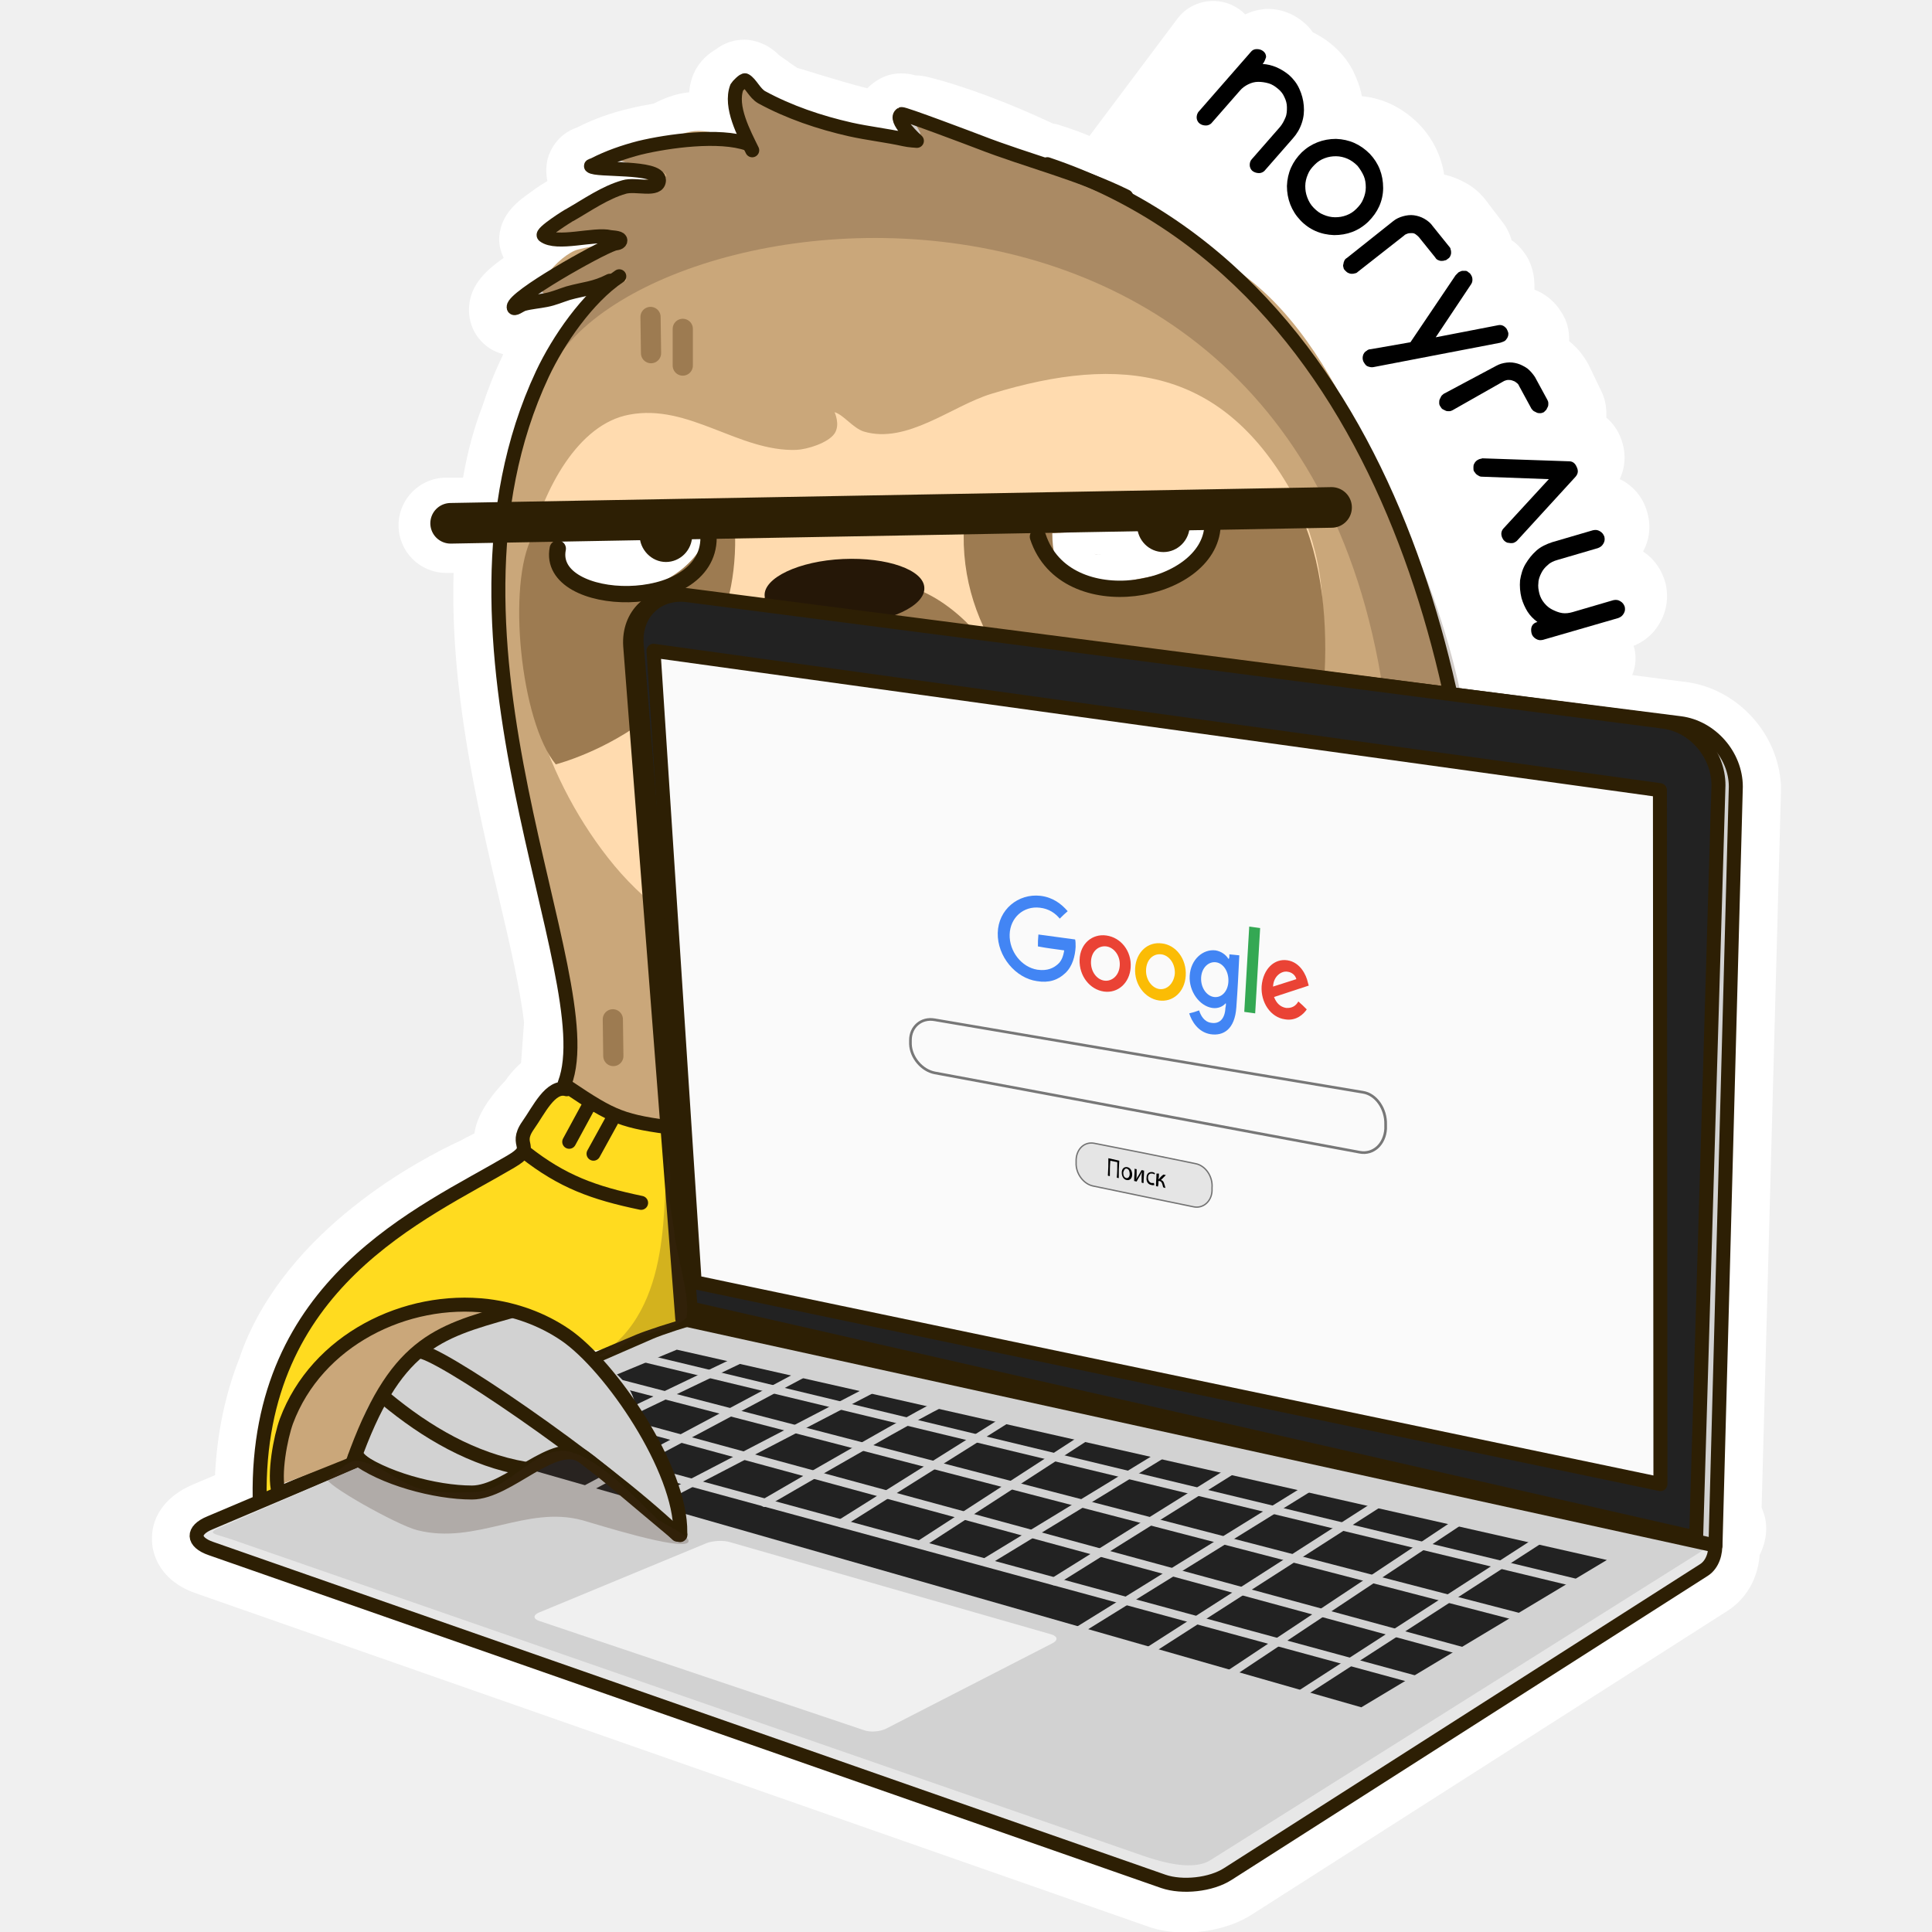
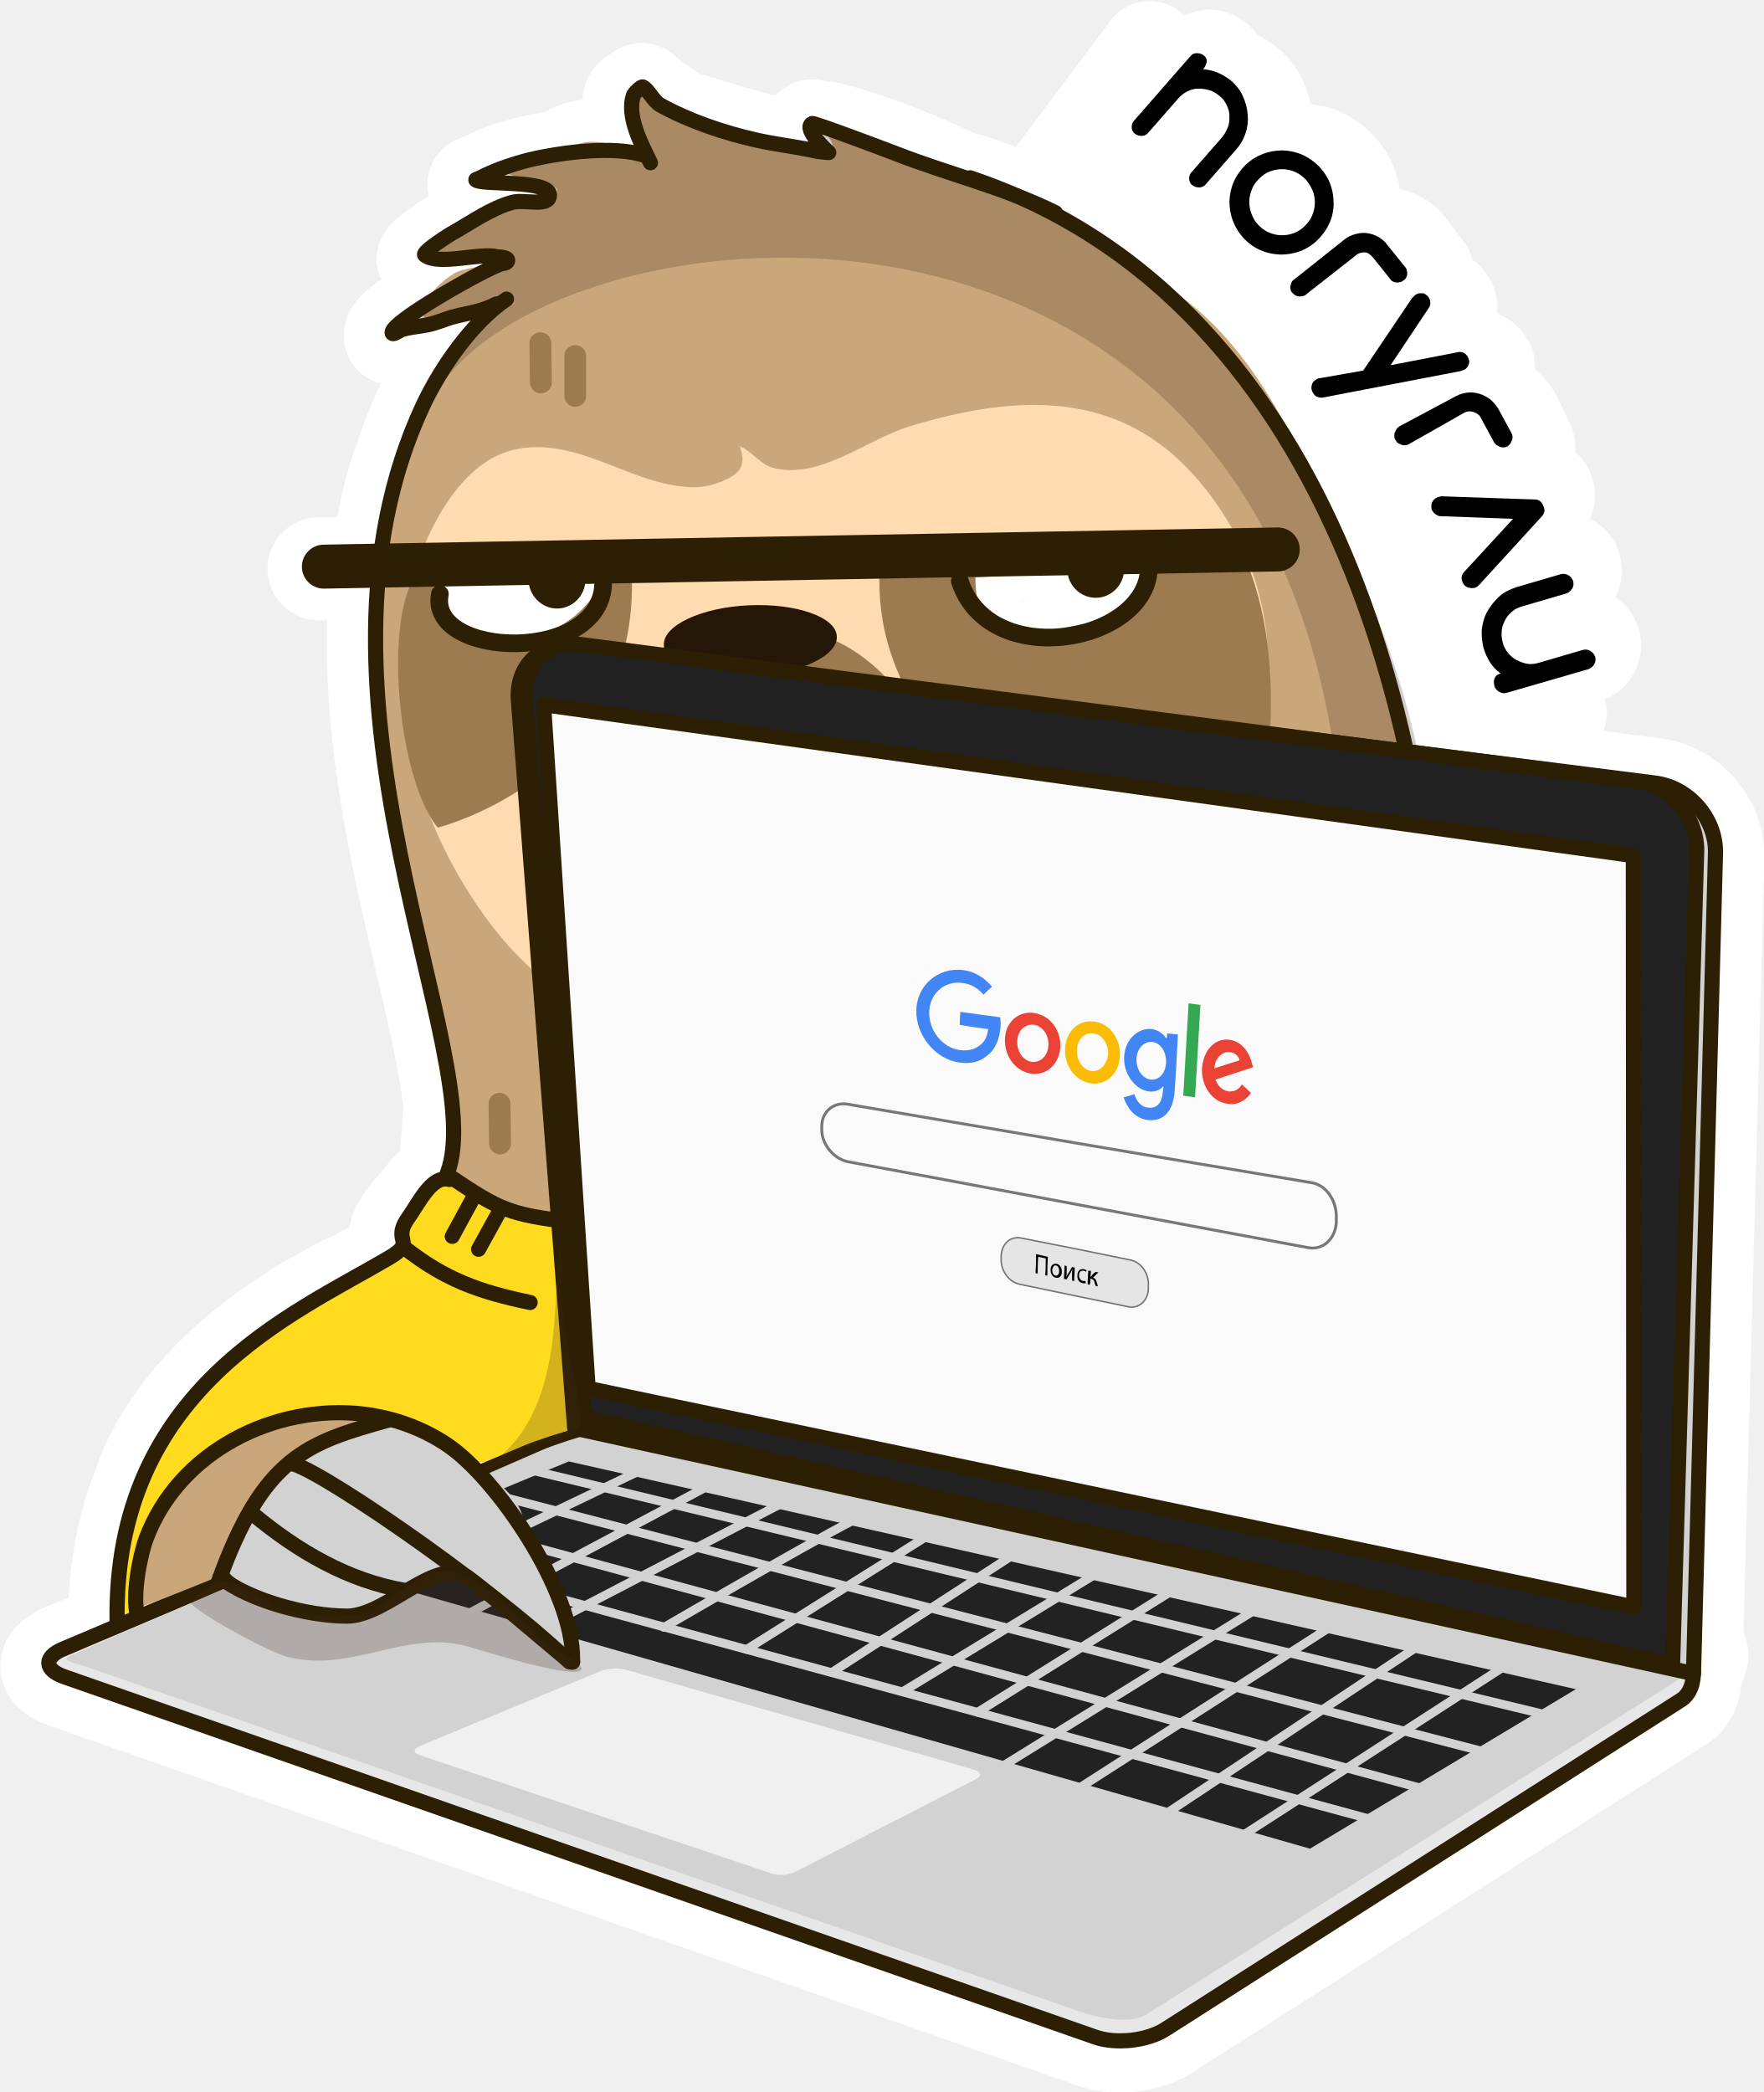
- <svg xmlns="http://www.w3.org/2000/svg" version="1.1" id="Слой_1" x="0px" y="0px" width="350px" height="350px" viewBox="0 0 328.4 389.5" style="enable-background:new 0 0 328.4 389.5;" xml:space="preserve">
+ <svg xmlns="http://www.w3.org/2000/svg" version="1.1" id="Слой_1" x="0px" y="0px" width="22rem" height="22rem" viewBox="0 0 328.4 389.5" style="enable-background:new 0 0 328.4 389.5;" xml:space="preserve">
  <style type="text/css">
	.st0{fill:#FFFFFF;}
	.st1{fill:#FFDB1F;}
	.st2{fill:none;stroke:#2D1F04;stroke-width:2.822;stroke-linecap:round;stroke-linejoin:round;stroke-miterlimit:10;}
	.st3{fill:#CAA77A;}
	.st4{fill:#FFDBAF;}
	.st5{fill:#9D7B51;}
	.st6{fill:none;stroke:#9D7B51;stroke-width:4.169;stroke-linecap:round;stroke-linejoin:round;stroke-miterlimit:10;}
	.st7{opacity:0.23;fill:#3F2719;}
	.st8{fill:none;stroke:#2D1F04;stroke-width:8.187;stroke-linecap:round;stroke-linejoin:round;stroke-miterlimit:10;}
	.st9{fill:none;stroke:#2D1F04;stroke-width:3.286;stroke-linecap:round;stroke-linejoin:round;stroke-miterlimit:10;}
	.st10{fill:#251707;}
	.st11{fill:#2D1F04;}
	.st12{fill:#E7E7E7;}
	.st13{fill:#D2D2D2;}
	.st14{fill:#222222;}
	.st15{fill:#FAFAFA;}
	.st16{fill:none;stroke:#D2D2D2;stroke-width:1.627;stroke-linecap:round;stroke-linejoin:round;stroke-miterlimit:10;}
	.st17{fill:#F0F0F0;}
	.st18{fill:#281D07;}
	.st19{fill:none;stroke:#2D1F04;stroke-width:2.801;stroke-linecap:round;stroke-linejoin:round;stroke-miterlimit:10;}
	.st20{fill:none;stroke:#9D7B51;stroke-width:4.072;stroke-linecap:round;stroke-linejoin:round;stroke-miterlimit:10;}
	.st21{fill:#4285F4;}
	.st22{fill:#EA4335;}
	.st23{fill:#FBBC05;}
	.st24{fill:#34A853;}
	.st25{fill:none;stroke:#777777;stroke-width:0.539;stroke-miterlimit:10;}
	.st26{fill:#E5E5E5;}
	.st27{fill:none;stroke:#727272;stroke-width:0.269;stroke-miterlimit:10;}
</style>
  <g>
    <g>
      <path class="st0" d="M8.9,321.2l192,67.2c2.2,0.8,4.8,1.2,7.5,1.2c4.9,0,9.8-1.3,13.4-3.6l96-61.3c3.7-2.4,6-6.4,6.4-11.1    c0,0,0-0.1,0-0.1c1.6-3.2,1.5-6,1-7.9c-0.2-0.6-0.4-1.2-0.6-1.7l3.9-144.4c0-0.1,0-0.1,0-0.2c0-0.7,0-1.4-0.1-2.1    c-1-10-9.1-18.4-19-19.7l-10.9-1.4c0.8-1.9,0.9-4,0.3-5.9c2.2-0.9,4-2.4,5.2-4.5c1.5-2.5,1.9-5.4,1.2-8.2    c-0.7-2.6-2.3-4.9-4.5-6.3c1.3-2.4,1.6-5.1,0.9-7.7c-0.7-2.8-2.5-5.2-5-6.6c-0.2-0.1-0.4-0.2-0.6-0.3c1.2-2.6,1.3-5.5,0.2-8.3    c-0.6-1.6-1.6-3-2.9-4.1c0-0.4,0-0.8,0-1.3c-0.1-1.5-0.4-2.9-1.1-4.2l-2.3-4.8c-0.9-1.8-2.1-3.4-3.6-4.7c-0.2-0.2-0.4-0.3-0.5-0.4    c0-0.6,0-1.3-0.1-1.9c-0.2-1.5-0.7-2.8-1.5-4c-1.6-2.6-3.8-3.9-5.4-4.5c0-0.3,0-0.5,0-0.8c0-2.1-0.5-4.2-1.6-6    c-0.8-1.2-1.7-2.3-2.9-3.1c0,0-0.1,0-0.1-0.1c-0.4-1.3-1-2.6-1.9-3.7l-3.2-4.2c-1.2-1.6-2.7-2.9-4.5-3.8c-1.3-0.7-2.6-1.2-4-1.5    c-0.6-3.8-2.3-7.3-5.1-10.2c-3.2-3.2-7.1-5.2-11.5-5.6c-0.3-1.8-1-3.5-1.8-5.2c-1.1-2.1-2.7-4-4.6-5.5c-1.1-0.9-2.3-1.6-3.5-2.2    c-0.6-0.9-1.3-1.6-2.2-2.3c-1.9-1.5-4.3-2.4-6.7-2.4c-0.4,0-0.9,0-1.3,0.1c-1.2,0.1-2.3,0.5-3.4,1c-1.6-1.6-3.7-2.6-6.1-2.7    c-0.1,0-0.3,0-0.4,0c-2.8,0-5.5,1.3-7.2,3.6l-17.7,23.6c-1.9-0.8-3.9-1.5-5.8-2.1c-0.5-0.2-1-0.3-1.6-0.4    c-8.9-4.2-18.3-7.7-25.3-9.4c-0.8-0.2-1.6-0.3-2.4-0.3c-1-0.3-1.9-0.4-2.9-0.4c-1.4,0-2.8,0.3-4.1,1c-1,0.5-1.9,1.2-2.7,2    c-3.2-0.8-6.5-1.8-9.8-2.8c-1.4-0.4-2.8-0.9-4.3-1.3c-0.6-0.4-1.4-0.9-2-1.4c-0.6-0.4-1.2-0.8-1.7-1.2c-0.7-0.7-1.7-1.5-2.9-2.1    c-1.3-0.6-2.7-1-4.1-1c-2.6,0-4.5,1-5.8,2c-2.6,1.5-5,4.3-5.3,8.6c-3,0.3-5.4,1.4-7.2,2.3c-1.7,0.3-3.4,0.6-4.9,1    c-3.5,0.8-7.2,2.1-10.5,3.8c-4.1,1.4-5.5,4.8-5.9,6.2c-0.4,1.5-0.4,3.1-0.1,4.6c-0.5,0.3-2,1.2-3.3,2.2c-2.4,1.7-6.1,4.3-6.4,9.1    C70,49,70.3,50.6,71,52c-4.2,2.9-7,6-7,10.5c0,4.3,2.9,7.9,6.9,8.9c-0.1,0.2-0.2,0.5-0.3,0.7c-1.5,3.1-2.8,6.4-3.9,9.8    c-1.7,4.4-3,9.2-3.9,14.4h-3.4c-5.3,0-9.6,4.3-9.6,9.6c0,5.3,4.3,9.6,9.6,9.6h1.5c-0.7,23.6,4.7,46.7,9.2,65.8    c2.3,9.7,4.2,18.1,5,24.8l-0.6,8.2c-1.4,1.2-2.5,2.6-3.2,3.6c-4.5,4.7-5.9,8.2-6.2,10.6c-1.2,0.6-2.4,1.2-2.9,1.5    c-8,3.7-34.9,17.7-44.1,42.7c-0.1,0.3-0.2,0.6-0.3,0.9c-2.9,7.3-4.6,15.3-5,23.8l-4.5,1.9c-0.9,0.4-1.7,0.8-2.5,1.3    c-3.8,2.4-5.9,6-5.7,10C0.1,312.3,0.9,318.4,8.9,321.2z M319.3,157.9c0,0.4,0.1,0.8,0.1,1.2C319.4,158.7,319.3,158.3,319.3,157.9    c0-0.5-0.1-0.9-0.2-1.3C319.2,157,319.3,157.4,319.3,157.9z M294.6,118.3C294.6,118.3,294.6,118.3,294.6,118.3    C294.6,118.3,294.6,118.3,294.6,118.3C294.6,118.3,294.6,118.3,294.6,118.3z M291,104.2C291,104.2,291.1,104.2,291,104.2    C291,104.2,291,104.2,291,104.2C291,104.2,291,104.2,291,104.2z M294.1,118.3L294.1,118.3l-8.3,2.1L294.1,118.3z M275.2,105.7    l12.2-12.6L275.2,105.7c-0.1,0.1-0.2,0.2-0.3,0.2C275,105.9,275.1,105.8,275.2,105.7z M274.1,106.2c-0.1,0-0.1,0-0.2,0    c0,0-0.1,0-0.1,0C273.9,106.3,274,106.2,274.1,106.2z M263.9,140.7c-0.2-1.1-0.5-2.1-0.7-3.2c1.4-0.3,2.8-0.5,4.1-0.8    c-1.3,0.2-2.7,0.5-4.1,0.8C263.5,138.6,263.7,139.6,263.9,140.7z M267.2,61.5L267.2,61.5l-5.1,7.1h0L267.2,61.5z M242.1,28.2    c0.1,0,0.1,0,0.2,0c-0.2,0-0.4,0-0.6,0C241.8,28.2,241.9,28.2,242.1,28.2z M235.3,31c0.2-0.2,0.5-0.4,0.7-0.7    C235.8,30.5,235.6,30.7,235.3,31c-0.2,0.2-0.5,0.5-0.7,0.7C234.9,31.4,235.1,31.2,235.3,31z M233.4,28.4c0.4-0.5,0.7-1,1-1.5    C234.1,27.4,233.8,27.9,233.4,28.4l-4.2,5.3L233.4,28.4z M225.2,10.7C225.2,10.7,225.2,10.7,225.2,10.7c0,0-0.1,0-0.2,0    C225,10.7,225.1,10.7,225.2,10.7z M214,9l5,8.2l0,0L214,9L214,9z M208.6,380.5c-0.1,0-0.1,0-0.2,0c-0.1,0-0.1,0-0.2,0    C208.3,380.5,208.4,380.5,208.6,380.5z M153.9,23.9C153.9,23.9,153.9,23.9,153.9,23.9C153.9,23.9,153.9,23.9,153.9,23.9    C153.9,23.9,153.9,23.9,153.9,23.9z M151.2,23.5C151.2,23.5,151.2,23.5,151.2,23.5C151.2,23.5,151.1,23.5,151.2,23.5    C151.1,23.5,151.2,23.5,151.2,23.5z M119.6,16.7C119.6,16.7,119.6,16.7,119.6,16.7C119.6,16.7,119.5,16.7,119.6,16.7    C119.5,16.7,119.5,16.7,119.6,16.7z M118.6,17.3C118.6,17.3,118.6,17.3,118.6,17.3C118.6,17.3,118.6,17.3,118.6,17.3    C118.5,17.3,118.6,17.3,118.6,17.3z M110.3,27.1c0.2,0,0.3,0,0.5,0c-0.3,0-0.5,0-0.8,0C110.1,27.2,110.2,27.1,110.3,27.1z     M108.6,27.3c-0.6,0.1-1.2,0.3-1.8,0.5C107.4,27.6,108,27.4,108.6,27.3z M96.4,38c0.1,0,0.3,0,0.4,0c0.1,0,0.1,0,0.2,0    C96.9,38,96.7,38,96.4,38z M100.3,36.9C100.3,36.9,100.3,36.9,100.3,36.9c0,0-0.1,0-0.1,0C100.2,36.9,100.3,36.9,100.3,36.9z     M98.4,30.2c0.4-0.1,0.8-0.2,1.3-0.3C99.2,30.1,98.8,30.2,98.4,30.2c-0.8,0.2-1.6,0.4-2.4,0.6C96.8,30.6,97.6,30.4,98.4,30.2z     M84.3,202c0.4,2.1,0.6,3.8,0.8,5.2C85,205.8,84.7,204.1,84.3,202L84.3,202z M84.2,214.2c0.1-0.2,0.3-0.5,0.4-0.7    C84.5,213.7,84.4,213.9,84.2,214.2C84.2,214.2,84.2,214.2,84.2,214.2z M83.9,220.2c0.2,0,0.5,0,0.7,0c-0.3,0-0.7-0.1-1,0    C83.7,220.2,83.8,220.2,83.9,220.2z M83.5,49.5c-0.1,0-0.1,0-0.2,0c0,0-0.1,0-0.1,0C83.3,49.5,83.4,49.5,83.5,49.5z M82.8,220    C82.8,220,82.8,220,82.8,220C82.8,220,82.8,220,82.8,220C82.8,220,82.8,220,82.8,220z M81.3,49c0,0.1,0.1,0.1,0.1,0.2    C81.4,49.1,81.4,49.1,81.3,49c0-0.1,0-0.2,0-0.2C81.3,48.8,81.3,48.9,81.3,49z M73.2,62.7C73.2,62.7,73.2,62.7,73.2,62.7    C73.2,62.7,73.2,62.7,73.2,62.7C73.2,62.7,73.2,62.7,73.2,62.7z M75,61.9c1.4-0.4,3-0.5,4.5-0.8C77.9,61.4,76.4,61.5,75,61.9z" />
      <g>
        <path class="st1" d="M77.1,233c-0.9-0.8-2.8-2-3-3.4c-0.3-2.4,6.3-9.3,8.7-9.9c4.6-1.2,11.1,4.8,15.7,6.5     c1.2,0.5,4.8-0.1,5.5,0.9c2.5,3.3,1.9,16.8,2.4,21.4c0.2,1.6,2.2,17.1,1.9,17.4c-1.2,1.6-17.5,6.9-19.3,6.3     c-1.9-0.7-4.1-3.4-5.9-4.5c-4.5-2.6-11.4-2.3-16.4-3.2c-4.7-0.8-10.4-3.5-15-0.5c-3.8,2.4-7.4,2.7-11.4,4.7     c-4.1,2.1-8.3,7.9-10.6,11.8c-1.3,2.2-3.9,22-6.3,21.5c-1.1-0.2-0.4-6-0.3-6.7c1.1-6.4,1.4-14.3,3.6-20.4     c6.1-16.7,23.6-30.3,39.4-37.6c1.6-0.7,8.4-4.1,9.1-5.6c1-1.9-2.6-3.2,1.3-4.3" />
        <path class="st2" d="M37.7,296.8c9.7,6.1,18.5,9.2,29.9,10.4" />
        <path class="st2" d="M35.6,298.3c12.7,8.1,28.5,13.6,43.5,8" />
        <path class="st3" d="M92.2,57.4c-3.4,0-12.1,17.2-14.1,20.7c-14.7,26-6.1,72.7,3.9,112.5c7.3,29.4,0.1,18.7,2.2,27.3     c1.5,6,21.6,10.3,27.7,11.9c23.3,5.9,44.9-6.2,68.3-6.2c5.8,0,22.7,1.8,27.5-3.1c4.1-4.2,5.4-9.6,8.7-14.3     c4.5-6.4,14.9-14.1,22.2-17c7.5-3,16.8-1.2,24.2,0.7c1.9,0.5,7.5,2.9,9.4,1c3-3.1,4.5-12.1,3.7-16c-2.1-10.4-13.6,21.2-15.6,11.1     c-1.4-6.9,3.5-44.7,1-51.3c-9.9-26.1-19.1-63-41.2-79.3c-5.6-4.1-14.8-11.3-21.2-14.5c-6.1-3.1-10.3-3.5-16.4-6.6     c-8.1-4.1-19.6-8.9-28.2-11c-2.2-0.6,0.9,3.3,0.7,3.7c-0.3,0.6-5.6,0.5-6.4,0.3c-7.2-1.5-14.6-1.3-21.5-4.4     c-1.1-0.5-7.2-6.8-8.5-6.3c-4.1,1.4,3.8,14.8,3.8,14.8s-0.6-1-1-1.4c-2-1.6-6.5-2.9-9.1-3.4c-5.5-1.1-7.8,2.5-12.4,3.4     c-0.6,0.1-6,1.6-6,1.7c0,1.2,8.7,2.5,8.7,3.7c0,1.1-1.9,0.6-2.4,0.7c-2.6,0.4-19.9,8.9-18.9,12.1c0.5,1.4,11-0.8,12.5,0.1     c0.4,0.2,1.3,0.3,1.3,0.3s-6.1,0.9-9.1,1.7c-3.7,0.9-11.4,9.5-4.7,9.5" />
        <path class="st4" d="M76.2,110.2c2.8-11.6,9.8-24.7,20.1-26.6c12-2.3,22.1,7.5,33.7,7.1c2.2-0.1,6.4-1.4,7.7-3.3     c1.2-1.8,0-4.3,0-4.3c1.8,0.5,3.7,3.2,5.9,3.9c8.7,2.6,17.8-5.2,25.7-7.6c26.4-8.1,46.9-5.2,61,20.6c3.2,5.8,8,19,4.7,33.8     c-4.8,21.6-7.3,30.6-30.4,46.7c-27.4,19.2-84.3,28.7-112.6-7.6C78.7,155.9,71,131.9,76.2,110.2z" />
        <path class="st5" d="M129.3,120.1c-9.6-4.8-17.3,19.6-16.6,26.7c2.6,24.1,37.4,22.8,53.6,14.7c23.3-11.8-5.2-49.8-21.8-43" />
        <path class="st5" d="M76.8,108.1c-5.2,9.6-2.4,37.4,4.7,46c0.6-0.2,39-9.9,36-49.5c-0.2-2.4-24.2,1.4-27.7,2.1     C85.1,107.7,78.9,104.2,76.8,108.1z" />
        <path class="st5" d="M163.8,105.8c-2.5,44.1,60.8,64.1,67.5,54.3c4.3-6.3,10-39.6-1.2-59.5c-1.1-1.9-13.5,2.2-15.5,2.6     C198,106,164.2,97.8,163.8,105.8z" />
        <line class="st6" x1="104.1" y1="196.5" x2="104.1" y2="204.6" />
        <line class="st6" x1="111.9" y1="200.7" x2="111.9" y2="208.7" />
        <path class="st0" d="M181.6,107.5c0,3.6,0.7,6.1,1.9,7.7c3.6,4.7,11.7,2.1,19.8,0.7c8.8-1.5,10.7-7,12.3-10.3" />
        <path class="st0" d="M82.9,105.5c-7.4,19.6,23.4,17.5,29,2.6" />
        <path class="st7" d="M75,59.8c5.7,0,10.5-1.6,16-2.9c1.5-0.4,4.7-2.1,4.7-0.5c0,0.4-0.6,0.3-0.9,0.5c-4.7,2.9-8.6,7-11.3,11.9     c-0.9,1.7-3.5,6.4-2.8,5.2c21.6-39.4,178.2-54.2,169.2,105.9c-0.1,1.4-1.8,3.8-0.5,4.3c2.8,1,7.3-1.8,10.8-0.5     c1.6,0.6,12.9,7,14.1,6.2c2-1.4-9-7.6-8.7-10c8-53.9-30.7-110.3-48.9-126c-23.3-20-62.1-28.9-63-29.1c-0.2,0-3.8,2.2-5.7,1.9     c-6.8-1.1-14.4-3.8-21.2-5.7c-1-0.3-7.3-5.2-7.5-4.8c-0.8,1.6-1.2,10.2-0.5,11.5c0.5,0.9,3.9-0.5,2.8-0.5     c-8.7,0-19.8,2.9-29.2,4.8c-0.3,0.1-0.9,0.1-0.9,0.5c0,2.7,12.3,0.9,12.3,2.9c0,1.4-17,6.2-19.3,8.1c-0.7,0.6-3.5,2.7-2.8,3.3     c2.3,2.3,7.9-0.6,10.8,1" />
        <path class="st2" d="M94.3,55.7C87.9,60,82,68.6,78.8,75.4c-25.4,54.2,12.6,121.7,4.5,143" />
        <path class="st2" d="M92.4,56.6c-3.1,1.6-5.2,1.6-8.4,2.5c-1.6,0.5-2.9,1.1-4.5,1.4c-1.5,0.3-3,0.4-4.5,0.8c-0.7,0.2-2,1.3-2,0.6     c0-2.1,16.9-11.6,20.1-12.7c0.5-0.2,1.2-0.1,1.4-0.6c0.2-0.7-1.3-0.7-2-0.8c-3.2-0.8-10.8,1.7-13.4-0.3c-0.7-0.5,5-4.1,5.3-4.2     c3.5-2,7-4.5,10.9-5.6c2.3-0.7,7,1,7-1.4c0-2.9-12.7-1.8-13.7-2.8c-0.1-0.1,0.4-0.2,0.6-0.3c2.9-1.5,6.1-2.6,9.2-3.4     c5.8-1.4,16.1-2.8,21.8-0.8" />
        <path class="st2" d="M121.1,30.3c-1.6-3.3-4.6-8.8-3.1-12.7c0.1-0.2,1.4-1.6,1.7-1.4c1.1,0.6,1.9,2.6,3.3,3.4     c5.5,3,11.7,5.1,17.9,6.5c3.6,0.8,7.3,1.2,10.9,2c0.8,0.2,2.5,0.3,2.5,0.3s-4.9-4.4-3.1-5.4c0.3-0.2,14.3,5.1,15.6,5.6     c10,3.9,20.2,6.3,29.7,11" />
        <path class="st2" d="M180.6,33.1c70,23.5,87.1,110.2,87.1,160.3" />
        <path class="st2" d="M275.8,180.1c0.2,1.5-0.2,3.6-0.3,5.6" />
        <path class="st2" d="M276.1,182.5c0.3,1.9-0.1,3.7,0.2,5.5" />
        <line class="st8" x1="237.9" y1="102.3" x2="60.3" y2="105.5" />
        <path class="st9" d="M178.7,108.2c5.5,16.8,34.6,11.5,35.2-2.2" />
        <path class="st9" d="M81.9,110.6c-2.4,12.1,30.4,13.1,30.4-2.2" />
        <path class="st10" d="M123.6,120.1c-0.2-3.6,6.9-7,15.8-7.4c8.9-0.4,16.3,2.2,16.4,5.8c0.2,3.6-6.9,7-15.8,7.4     C131.1,126.4,123.8,123.8,123.6,120.1z" />
        <path class="st9" d="M199.6,105.5c0.3-0.2,0.6-0.4,0.9-0.6" />
        <path class="st9" d="M139.7,127.1c0,13.6,7.6-2.4,18.1,2.9" />
        <path class="st11" d="M98.4,107.9c0-3,2.4-5.4,5.3-5.4c2.9,0,5.3,2.4,5.3,5.4c0,3-2.4,5.4-5.3,5.4     C100.8,113.3,98.4,110.8,98.4,107.9z" />
        <path class="st11" d="M198.7,105.9c0-3,2.4-5.4,5.3-5.4c2.9,0,5.3,2.4,5.3,5.4c0,3-2.4,5.4-5.3,5.4     C201.1,111.3,198.7,108.9,198.7,105.9z" />
        <path class="st11" d="M191.4,111.8c-0.4,0-0.8-0.1-1.3-0.1" />
        <path class="st12" d="M122,264.6l190,41.9c3.9,0.8,4.4,7.8,1,10l-96,61.3c-3.4,2.2-9.2,2.8-13,1.5L12,312.2     c-3.8-1.3-3.9-3.7-0.2-5.2l86.4-36.6C102,268.8,118,263.8,122,264.6z" />
        <path class="st2" d="M122,264.6l190,41.9c3.9,0.8,4.4,7.8,1,10l-96,61.3c-3.4,2.2-9.2,2.8-13,1.5L12,312.2     c-3.8-1.3-3.9-3.7-0.2-5.2l86.4-36.6C102,268.8,118,263.8,122,264.6z" />
        <path class="st13" d="M124.8,264.1l190,41.9c3.9,0.8,0.1,5.2-3.2,7.3l-98.1,61.7c-3.4,2.2-9.6,0.5-13.4-0.8L16.3,310.4     c-3.8-1.3-5.6-1.2-1.9-2.7l80.5-35.1l6.2-2.7C104.8,268.3,120.9,263.3,124.8,264.1z" />
        <path class="st13" d="M107,120.3l201.2,25.5c6.2,0.8,11.2,6.5,11.2,12.8l-4.1,153L107,265.9L96.5,130.2     C96.1,123.9,100.8,119.5,107,120.3z" />
        <path class="st2" d="M107,120.3l201.2,25.5c6.2,0.8,11.2,6.5,11.2,12.8l-4.1,153L107,265.9L96.5,130.2     C96.1,123.9,100.8,119.5,107,120.3z" />
        <path class="st14" d="M108.1,120l196.8,25.5c6.1,0.8,11,6.5,11,12.8L311.4,310l-202.7-46.2L97.8,129.8     C97.4,123.6,102,119.2,108.1,120z" />
        <path class="st2" d="M108.1,120l196.8,25.5c6.1,0.8,11,6.5,11,12.8L311.4,310l-202.7-46.2L97.8,129.8     C97.4,123.6,102,119.2,108.1,120z" />
        <polygon class="st15" points="101.2,131.2 304.1,159.3 304.2,299.2 125.7,261.9 109.5,258.5    " />
        <polygon class="st2" points="101.2,131.2 304.1,159.3 304.2,299.2 125.7,261.9 109.5,258.5    " />
        <polygon class="st14" points="105.9,272.1 293.4,314.5 243.9,344.2 59.3,291.4    " />
        <line class="st16" x1="66.2" y1="287.3" x2="262.8" y2="340.8" />
        <line class="st16" x1="78" y1="282.2" x2="272.5" y2="335.1" />
        <line class="st16" x1="87" y1="277" x2="280.7" y2="327.3" />
        <polyline class="st16" points="98,273.5 280.1,317.4 288.8,319.5 292.3,320.4    " />
        <line class="st16" x1="227.4" y1="344.3" x2="281.1" y2="309.6" />
        <line class="st16" x1="213" y1="340.4" x2="264.6" y2="306.1" />
        <line class="st16" x1="197.2" y1="335.3" x2="250.2" y2="301.3" />
        <line class="st16" x1="184.3" y1="330.3" x2="236" y2="298.3" />
        <line class="st16" x1="182" y1="318.8" x2="221.4" y2="294.2" />
        <polyline class="st16" points="168.5,314.7 192.5,300.1 206.4,291.6    " />
        <line class="st16" x1="155" y1="311.3" x2="189.4" y2="289" />
        <line class="st16" x1="139" y1="307.1" x2="174.2" y2="285" />
        <path class="st16" d="M123.6,303c0,0,36.6-21.3,37.1-20.7" />
        <polyline class="st16" points="88.9,309.7 94.4,306.5 146.9,279.2    " />
        <line class="st16" x1="72.8" y1="308.1" x2="134.6" y2="275.2" />
        <line class="st16" x1="52.8" y1="305.6" x2="121.9" y2="272.5" />
        <path class="st2" d="M83.7,219.6c-3.3-0.9-5.6,4.2-7.8,7.3c-3,4.3,1.8,4.2-3.5,7.3c-17.8,10.5-51.3,24.4-50.6,67.8" />
        <path class="st2" d="M84,219.2c9.1,6.1,10.9,6.9,22.1,8.3" />
        <path class="st2" d="M75.3,232.3c7.5,5.9,13.8,8.2,23.4,10.2" />
        <path class="st17" d="M116.6,310.9l64.8,18.6c1.3,0.4,1.4,1.2,0.2,1.8l-33.5,17.2c-1.2,0.6-3.2,0.8-4.5,0.3l-65.4-22     c-1.3-0.4-1.3-1.2-0.1-1.7l33.8-14C113.2,310.6,115.3,310.5,116.6,310.9z" />
        <path class="st15" d="M237.9,171.5c-0.5-0.6-0.2-1.7-0.7-2.3c-0.3-0.4-0.7-0.8-1.1-1.2c-3-2.7-1.3,4.9,1.7,4     c1.3-0.4,3.3-3.8,6.1-3C244.8,169.3,238.7,172.6,237.9,171.5z" />
        <path class="st15" d="M161,185.8c0.5-0.6,0.2-1.7,0.7-2.3c0.3-0.4,0.7-0.8,1.1-1.2c3-2.7,1.3,4.9-1.7,4c-1.3-0.4-3.3-3.8-6.1-3     C154,183.6,160.2,186.9,161,185.8z" />
        <path class="st15" d="M180.4,161.1c0.5-0.5,0.5-1.6,1-2.2c0.3-0.4,0.7-0.7,1.1-1c2.8-2.1,0,5-2.1,3.6c-0.9-0.6-1.8-4.2-4.1-3.9     C175.4,157.8,179.5,162.1,180.4,161.1z" />
        <path class="st18" d="M178.4,222.8L178.4,222.8c-0.2,0-0.3,0.1-0.3,0.3c0,0.2,0.1,0.3,0.3,0.3c0.2,0,0.3-0.1,0.3-0.3     C178.7,223,178.6,222.8,178.4,222.8z" />
        <path class="st3" d="M26.2,299.1c-2.6-10.5,7.9-28,20.9-32.4c3.5-1.2,9-3.8,12.7-3c0.6,0.1,10.1,0.5,10.1,0.1     c0-0.2,3.1,1.6,3,1.6c-5-1.3-16.6,3.7-20.2,6.6c-5.3,4.2-7.8,13-11.5,18.5c-1,1.5,0.6,2.5,1.6,2.2     C43.1,292.5,26.2,299.5,26.2,299.1z" />
        <path class="st13" d="M42,290.5c-0.5-5.8,4.7-11.8,8.8-15.7c2.9-2.7,18.4-13.1,22.1-10.7c4.7,3,10.5,5.1,15.2,8.6     c3.5,2.7,7.9,5.1,9.2,9.6c2,7.1,5,15,8.4,21.5c0.4,0.7,2.6,5.8,1,6c-1.7,0.2-4.5-3.8-5.6-4.7c-2.8-2.6-15.1-15.1-19.4-12.5     c-5.3,3.2-12.3,8.3-18.7,8.9c-3.2,0.3-18.1-5.9-20.2-8.5C42.2,292.4,42.1,291.6,42,290.5z" />
        <path class="st2" d="M25.6,300.8c-1-3.6,0.4-11,1.6-14.3c6.1-16.3,24-25.2,40.6-23.2c5.5,0.7,10.9,2.6,15.6,5.8     c9.1,6.2,23.4,27.1,23.2,39.9c0,0.5,0.6,1.3-2.9-1.6c-4.7-3.9-14-11.9-16.6-13.7c-5.8-4.1-15.1,7.2-22.5,7.2     c-7.4,0-18.1-2.9-23.6-7.2" />
        <path class="st2" d="M40.6,294.7c8.4-23.6,16.7-26.1,31.7-30.3" />
        <path class="st2" d="M53.9,272.5c2.8-0.8,36.1,21.7,52.1,36.9" />
        <path class="st2" d="M47.1,281.9c8.3,6.9,17.7,12.4,28.2,14.2" />
        <path class="st7" d="M35.5,298.1c-1.2,0.8,14,9.4,18.1,10.4c11.9,3,21.9-5.1,33.3-2c2.2,0.6,20.1,6.3,21.3,4.4     c0.8-1.2-5.5-3.9-6.3-4.7c-4.3-4.2-11-11.5-17.1-13.4c-7-2.2-12.6,7.9-19.6,8c-3.6,0.1-7.3,0.3-10.8-0.6c-4.5-1.1-8.4-5.2-13-5.7     C39.8,294.3,37.1,297,35.5,298.1z" />
        <path class="st7" d="M104.1,233.3c-1.4,8.1,1.5,30.6-14.1,40.2c1.9,0.3,4.5-2.1,6.1-3c3.5-2,8.3-2.1,11.4-4.5     c0.2-0.1,0.4-0.3,0.4-0.6c0.6-4.5-2-12.2-2.5-16.8c-0.3-3-1.3-6.6-0.9-9.6C104.7,237.1,104.4,231.5,104.1,233.3z" />
        <line class="st19" x1="88" y1="223.2" x2="84.2" y2="230.2" />
        <line class="st19" x1="92.9" y1="225.7" x2="89.1" y2="232.6" />
        <line class="st20" x1="100.6" y1="63.9" x2="100.7" y2="71.2" />
        <line class="st20" x1="107.1" y1="66.3" x2="107.1" y2="73.7" />
        <line class="st20" x1="93" y1="205.5" x2="93.1" y2="212.9" />
      </g>
    </g>
    <g>
      <g>
        <path class="st15" d="M282,283.2c-53-10.5-105.8-21.6-158.6-32.5c-3.4-34.5-5.7-69-7.8-103.6c56,7.2,112,14.9,168.1,21.8     C283.4,207,282.2,245.1,282,283.2z" />
        <g>
          <g>
            <path id="path4487_00000044148530310158081660000000212217764507710119_" class="st21" d="M170.6,188.1c0.1-4.7,4.1-8,8.6-7.5       c2.5,0.3,4.2,1.6,5.5,3.1c-0.7,0.6-1,0.9-1.6,1.5c-0.9-1.1-2.2-2-4-2.2c-3.3-0.4-6,2-6.1,5.4s2.4,6.6,5.6,7.1       c2.1,0.3,3.3-0.4,4.1-1.1c0.7-0.6,1.1-1.5,1.3-2.8c-2.1-0.3-3.2-0.4-5.3-0.8c0-0.9,0-1.4,0.1-2.4c3,0.4,4.5,0.6,7.4,1       c0.1,0.4,0.1,0.9,0.1,1.5c-0.1,1.8-0.6,3.9-2.1,5.3c-1.5,1.4-3.3,2-5.7,1.6C174.2,197.2,170.5,192.8,170.6,188.1L170.6,188.1z" />
            <path id="path4489_00000124143786992856417090000011170771738718832054_" class="st22" d="M192.5,188.6       c-2.8-0.4-5.3,1.6-5.4,4.9c-0.1,3.3,2.1,6,4.9,6.4c2.8,0.4,5.2-1.7,5.4-4.9C197.6,191.7,195.4,189,192.5,188.6z M192.1,197.7       c-1.5-0.2-2.8-1.8-2.7-3.9c0.1-2,1.5-3.2,3.1-3c1.5,0.2,2.8,1.8,2.7,3.8C195.1,196.7,193.6,197.9,192.1,197.7z" />
            <path id="path4491_00000053532904519642612590000004747887696744323733_" class="st23" d="M203.7,190.2c-2.8-0.4-5.2,1.7-5.4,5       c-0.2,3.3,2,6.1,4.8,6.5c2.8,0.4,5.2-1.7,5.4-5C208.7,193.3,206.5,190.5,203.7,190.2z M203.2,199.4c-1.5-0.2-2.8-1.9-2.7-3.9       c0.1-2.1,1.5-3.3,3.1-3.1c1.5,0.2,2.8,1.8,2.7,3.9C206.1,198.3,204.7,199.6,203.2,199.4z" />
            <path id="path4493_00000023996989368347228990000015437687725046681012_" class="st21" d="M217.3,192.4c0,0.4,0,0.6-0.1,0.9       c0,0,0,0-0.1,0c-0.5-0.8-1.4-1.5-2.6-1.7c-2.5-0.3-5,1.8-5.2,5.1c-0.2,3.2,2,6.1,4.5,6.5c1.2,0.2,2.2-0.3,2.7-0.9       c0,0,0,0,0.1,0c0,0.3,0,0.5-0.1,0.9c-0.1,2.2-1.2,3.3-2.9,3c-1.4-0.2-2.1-1.5-2.4-2.5c-0.8,0.3-1.2,0.4-2,0.6       c0.5,1.6,1.8,3.8,4.3,4.2c2.6,0.4,4.9-1,5.2-5.4c0.3-4.2,0.4-6.4,0.6-10.5C218.6,192.5,218.1,192.5,217.3,192.4z M214.2,201       c-1.5-0.2-2.7-1.9-2.6-3.9c0.1-2,1.5-3.3,3-3.1c1.5,0.2,2.6,1.9,2.5,3.9C217,199.9,215.7,201.2,214.2,201z" />
            <path id="path4495_00000109029712759450649000000017120912435764963225_" class="st24" d="M221.3,186.8       c0.9,0.1,1.3,0.2,2.2,0.3c-0.4,6.7-0.6,10.2-1,17.2c-0.9-0.1-1.3-0.2-2.2-0.3C220.7,196.9,220.9,193.5,221.3,186.8z" />
            <path id="path4497_00000032634358690829941770000016587611784048344508_" class="st22" d="M228.7,203.2       c-1.1-0.2-1.9-0.9-2.4-2.2c2.8-0.9,4.2-1.4,7-2.3c-0.1-0.3-0.1-0.4-0.2-0.7c-0.3-1.4-1.5-4-4.1-4.4c-2.6-0.4-4.9,1.7-5.2,5.2       c-0.2,3.3,1.8,6.3,4.7,6.7c2.3,0.4,3.8-1.1,4.4-2c-0.7-0.7-1-1-1.7-1.6C230.7,202.8,229.9,203.3,228.7,203.2L228.7,203.2z        M229,195.9c0.9,0.1,1.6,0.7,1.8,1.5c-1.9,0.6-2.8,0.9-4.7,1.5C226.2,196.7,227.9,195.7,229,195.9z" />
          </g>
          <path class="st25" d="M243.6,232.3c-28.6-5.3-57.1-10.7-85.7-16c-2.6-0.5-4.8-3.1-4.9-5.8c0-0.3,0-0.5,0-0.8      c0-2.7,2.2-4.6,4.9-4.1c28.8,4.9,57.5,9.8,86.3,14.6c2.7,0.4,4.7,3.4,4.6,6.5c0,0.3,0,0.5,0,0.9      C248.6,230.7,246.3,232.8,243.6,232.3z" />
          <g>
            <g>
              <path class="st26" d="M210.1,243.3c-8.2-1.7-12.2-2.5-20.3-4.2c-1.9-0.4-3.5-2.5-3.4-4.7c0-0.2,0-0.4,0-0.6        c0.1-2.2,1.7-3.7,3.7-3.3c8.2,1.6,12.2,2.4,20.4,4.1c2,0.4,3.5,2.6,3.3,4.9c0,0.3,0,0.4,0,0.6        C213.7,242.2,212,243.7,210.1,243.3z" />
              <path class="st27" d="M210.1,243.3c-8.2-1.7-12.2-2.5-20.3-4.2c-1.9-0.4-3.5-2.5-3.4-4.7c0-0.2,0-0.4,0-0.6        c0.1-2.2,1.7-3.7,3.7-3.3c8.2,1.6,12.2,2.4,20.4,4.1c2,0.4,3.5,2.6,3.3,4.9c0,0.3,0,0.4,0,0.6        C213.7,242.2,212,243.7,210.1,243.3z" />
            </g>
            <g>
              <path d="M195.1,234c-0.1,1.4-0.1,2.1-0.1,3.5c-0.2,0-0.2,0-0.4-0.1c0.1-1.2,0.1-1.9,0.1-3.1c-0.6-0.1-0.8-0.2-1.4-0.3        c-0.1,1.2-0.1,1.9-0.1,3.1c-0.2,0-0.2,0-0.4-0.1c0.1-1.4,0.1-2.1,0.1-3.5C193.8,233.7,194.2,233.8,195.1,234z" />
              <path d="M197.7,236.8c0,0.9-0.6,1.2-1.1,1.1c-0.6-0.1-1-0.7-1-1.5c0-0.8,0.5-1.2,1.1-1.1C197.3,235.4,197.7,236,197.7,236.8z         M195.9,236.4c0,0.6,0.2,1,0.6,1.1c0.4,0.1,0.7-0.3,0.7-0.8c0-0.4-0.1-1-0.6-1.1C196.2,235.5,196,236,195.9,236.4z" />
              <path d="M198.6,235.7c0,0.4,0,0.6,0,1.1c0,0.4,0,0.6-0.1,1c0,0,0,0,0,0c0.1-0.3,0.2-0.4,0.4-0.7c0.3-0.5,0.4-0.7,0.7-1.2        c0.2,0,0.3,0.1,0.5,0.1c0,1-0.1,1.5-0.1,2.5c-0.2,0-0.2,0-0.4-0.1c0-0.4,0-0.6,0-1.1c0-0.4,0-0.6,0.1-1c0,0,0,0,0,0        c-0.2,0.3-0.3,0.5-0.4,0.7c-0.2,0.3-0.5,0.8-0.7,1.2c-0.2,0-0.3-0.1-0.5-0.1c0-1,0.1-1.5,0.1-2.5        C198.4,235.7,198.4,235.7,198.6,235.7z" />
              <path d="M202.2,238.9c-0.1,0-0.3,0.1-0.6,0c-0.7-0.1-1.1-0.7-1-1.5c0-0.8,0.5-1.2,1.2-1.1c0.2,0,0.4,0.2,0.5,0.2        c0,0.1-0.1,0.2-0.1,0.3c-0.1-0.1-0.2-0.2-0.5-0.2c-0.5-0.1-0.8,0.3-0.8,0.8c0,0.6,0.3,1,0.7,1.1c0.2,0,0.4,0,0.5,0        C202.1,238.7,202.1,238.7,202.2,238.9z" />
              <path d="M203.1,236.6c0,0.4,0,0.7-0.1,1.1c0,0,0.1,0,0.1,0c0.3-0.4,0.5-0.6,0.9-0.9c0.2,0,0.3,0.1,0.5,0.1        c-0.4,0.4-0.6,0.6-1,1c0.4,0.1,0.6,0.4,0.7,0.9c0.1,0.2,0.1,0.4,0.2,0.7c-0.2,0-0.2-0.1-0.4-0.1c-0.1-0.1-0.1-0.3-0.2-0.6        c-0.1-0.4-0.3-0.7-0.7-0.7c0,0,0,0-0.1,0c0,0.4,0,0.7-0.1,1.1c-0.2,0-0.2,0-0.4-0.1c0-1,0.1-1.5,0.1-2.5        C202.9,236.6,203,236.6,203.1,236.6z" />
            </g>
          </g>
        </g>
      </g>
    </g>
    <g>
      <path d="M224,12.9c1.9,0.1,3.7,0.9,5.3,2.2c0.9,0.8,1.6,1.7,2.1,2.8c0.5,1.1,0.8,2.2,0.9,3.4s0,2.3-0.4,3.5    c-0.4,1.2-1,2.2-1.8,3.1l-5.6,6.4c-0.3,0.4-0.8,0.6-1.2,0.6s-0.9-0.1-1.3-0.4c-0.4-0.3-0.6-0.8-0.6-1.2c0-0.5,0.1-0.9,0.5-1.3    l5.6-6.4c0.5-0.6,0.8-1.2,1.1-1.9s0.3-1.4,0.3-2.1c0-0.7-0.2-1.4-0.5-2c-0.3-0.7-0.7-1.2-1.3-1.7c-0.6-0.5-1.2-0.9-1.9-1.1    c-0.7-0.2-1.4-0.3-2.1-0.3c-0.7,0-1.4,0.2-2,0.5c-0.6,0.3-1.2,0.7-1.7,1.3l-5.6,6.4c-0.3,0.4-0.8,0.6-1.2,0.6    c-0.5,0-0.9-0.1-1.3-0.4c-0.4-0.3-0.6-0.8-0.6-1.2s0.1-0.9,0.5-1.3l10.4-11.9c0.3-0.4,0.7-0.6,1.2-0.6s0.9,0.1,1.3,0.4    c0.4,0.3,0.6,0.7,0.6,1.2C224.5,12.1,224.3,12.6,224,12.9z" />
      <path d="M245.3,44.7c-2,1.9-4.3,2.7-6.9,2.7c-2.7-0.1-5-1.1-6.8-3c-1.8-1.9-2.7-4.3-2.7-6.9c0.1-2.7,1.1-4.9,3-6.8    c1.9-1.8,4.3-2.7,6.9-2.7c2.7,0.1,4.9,1.1,6.8,3c1.8,1.9,2.7,4.2,2.7,6.9c0,1.3-0.3,2.6-0.8,3.7S246.3,43.7,245.3,44.7z     M243.1,33.4c-0.6-0.6-1.3-1.1-2-1.4c-0.7-0.3-1.5-0.5-2.3-0.5c-0.8,0-1.5,0.1-2.3,0.4c-0.8,0.3-1.4,0.7-2,1.3    c-0.6,0.6-1.1,1.2-1.4,2c-0.3,0.7-0.5,1.5-0.5,2.3s0.1,1.5,0.4,2.3c0.3,0.8,0.7,1.5,1.3,2.1c0.6,0.6,1.2,1.1,2,1.4    c0.7,0.3,1.5,0.5,2.3,0.5c0.8,0,1.5-0.1,2.3-0.4c0.8-0.3,1.4-0.7,2-1.3s1.1-1.2,1.4-2c0.3-0.7,0.5-1.5,0.5-2.3    c0-0.8-0.1-1.6-0.4-2.3S243.6,34,243.1,33.4z" />
      <path d="M243.2,54.8c-0.2,0.2-0.4,0.3-0.6,0.3c-0.2,0.1-0.5,0.1-0.7,0.1s-0.5-0.1-0.7-0.2c-0.2-0.1-0.4-0.3-0.6-0.5    c-0.2-0.2-0.3-0.4-0.3-0.6c-0.1-0.2-0.1-0.5,0-0.7c0-0.2,0.1-0.5,0.2-0.7c0.1-0.2,0.3-0.4,0.5-0.5l9.3-7.4c0.6-0.5,1.3-0.8,2-1    c0.7-0.2,1.5-0.3,2.2-0.2c0.7,0.1,1.4,0.3,2.1,0.7c0.7,0.4,1.3,0.9,1.7,1.5l3.3,4.1c0.2,0.2,0.3,0.4,0.3,0.6    c0.1,0.2,0.1,0.5,0.1,0.7c0,0.2-0.1,0.5-0.2,0.7c-0.1,0.2-0.3,0.4-0.5,0.5c-0.2,0.2-0.4,0.3-0.6,0.3c-0.2,0.1-0.5,0.1-0.7,0.1    c-0.2,0-0.5-0.1-0.7-0.2c-0.2-0.1-0.4-0.3-0.5-0.5l-3.3-4.1c-0.2-0.2-0.4-0.4-0.7-0.6s-0.5-0.2-0.8-0.2c-0.3,0-0.5,0-0.8,0.1    s-0.5,0.2-0.7,0.4L243.2,54.8z" />
      <path d="M253.8,69l9.1-13.5c0.2-0.2,0.4-0.4,0.6-0.6c0.2-0.1,0.4-0.2,0.7-0.3c0.2,0,0.5,0,0.7,0s0.4,0.1,0.6,0.3    c0.2,0.1,0.4,0.3,0.5,0.5c0.2,0.3,0.3,0.6,0.3,1c0,0.4-0.1,0.7-0.4,1.1l-7,10.5l12.4-2.4c0.4-0.1,0.7-0.1,1,0    c0.3,0.1,0.6,0.3,0.9,0.7c0.1,0.2,0.2,0.4,0.3,0.7s0,0.5,0,0.7c-0.1,0.2-0.1,0.4-0.3,0.6c-0.1,0.2-0.3,0.4-0.5,0.5    c-0.2,0.1-0.5,0.2-0.8,0.3l-25.5,4.9c-0.4,0.1-0.8,0-1.1-0.1c-0.4-0.1-0.6-0.4-0.8-0.7c-0.3-0.4-0.4-0.9-0.3-1.4    c0.1-0.5,0.4-0.9,0.8-1.1c0.2-0.2,0.5-0.3,0.8-0.3L253.8,69z" />
      <path d="M262.3,82.7c-0.2,0.1-0.4,0.2-0.7,0.2s-0.5,0-0.7-0.1s-0.4-0.2-0.6-0.3c-0.2-0.1-0.3-0.3-0.5-0.6s-0.2-0.5-0.2-0.7    s0-0.5,0.1-0.7c0.1-0.2,0.2-0.4,0.3-0.6c0.1-0.2,0.3-0.3,0.5-0.5l10.5-5.6c0.7-0.4,1.4-0.6,2.2-0.7c0.8-0.1,1.5,0,2.2,0.2    c0.7,0.2,1.4,0.6,2,1c0.6,0.5,1.1,1.1,1.5,1.7l2.5,4.6c0.1,0.2,0.2,0.4,0.2,0.7s0,0.5-0.1,0.7c-0.1,0.2-0.2,0.4-0.3,0.6    c-0.2,0.2-0.3,0.3-0.5,0.5c-0.2,0.1-0.5,0.2-0.7,0.2c-0.2,0-0.5,0-0.7-0.1c-0.2-0.1-0.4-0.2-0.6-0.3c-0.2-0.1-0.3-0.3-0.5-0.5    l-2.5-4.6c-0.1-0.3-0.3-0.5-0.6-0.7c-0.2-0.2-0.5-0.3-0.8-0.4c-0.3-0.1-0.5-0.1-0.8-0.1c-0.3,0-0.5,0.1-0.8,0.2L262.3,82.7z" />
      <path d="M287.1,96.1L275.3,109c-0.2,0.2-0.4,0.3-0.6,0.4c-0.2,0.1-0.5,0.1-0.7,0.1c-0.2,0-0.5-0.1-0.7-0.1    c-0.2-0.1-0.4-0.2-0.6-0.4c-0.2-0.2-0.3-0.4-0.4-0.6c-0.3-0.7-0.2-1.3,0.2-1.8l9.2-10l-13.6-0.5c-0.3,0-0.6-0.2-0.9-0.4    s-0.4-0.5-0.6-0.7c-0.1-0.2-0.1-0.5-0.1-0.7c0-0.2,0-0.5,0.1-0.7c0.1-0.2,0.2-0.4,0.4-0.6c0.2-0.2,0.4-0.3,0.6-0.4    c0.2-0.1,0.5-0.1,0.7-0.2l17.5,0.6c0.7,0,1.2,0.4,1.5,1.1C287.7,94.9,287.6,95.5,287.1,96.1z" />
      <path d="M278.2,127.6c-0.1-0.5-0.1-1,0.1-1.4c0.2-0.4,0.6-0.7,1.1-0.8c-0.8-0.6-1.5-1.3-2-2.1c-0.5-0.8-0.9-1.7-1.2-2.7    c-0.3-1.2-0.4-2.4-0.3-3.6c0.2-1.2,0.5-2.3,1.1-3.3c0.6-1,1.3-1.9,2.2-2.7c0.9-0.8,2-1.3,3.2-1.7l8.2-2.4c0.5-0.1,0.9-0.1,1.4,0.2    s0.7,0.6,0.9,1.1c0.1,0.5,0.1,0.9-0.2,1.4s-0.6,0.7-1.1,0.9l-8.2,2.4c-0.7,0.2-1.4,0.5-1.9,1c-0.6,0.5-1,1-1.3,1.6    c-0.3,0.6-0.6,1.3-0.6,2c-0.1,0.7,0,1.4,0.2,2.2c0.2,0.7,0.5,1.3,1,1.9s1,1,1.6,1.3c0.6,0.3,1.3,0.6,2,0.7c0.7,0.1,1.4,0,2.1-0.2    l8.2-2.4c0.5-0.1,0.9-0.1,1.4,0.2s0.7,0.6,0.9,1.1c0.1,0.5,0.1,0.9-0.2,1.4s-0.6,0.7-1.1,0.9l-15.2,4.4c-0.5,0.1-0.9,0.1-1.4-0.2    C278.6,128.5,278.3,128.1,278.2,127.6z" />
    </g>
  </g>
</svg>
